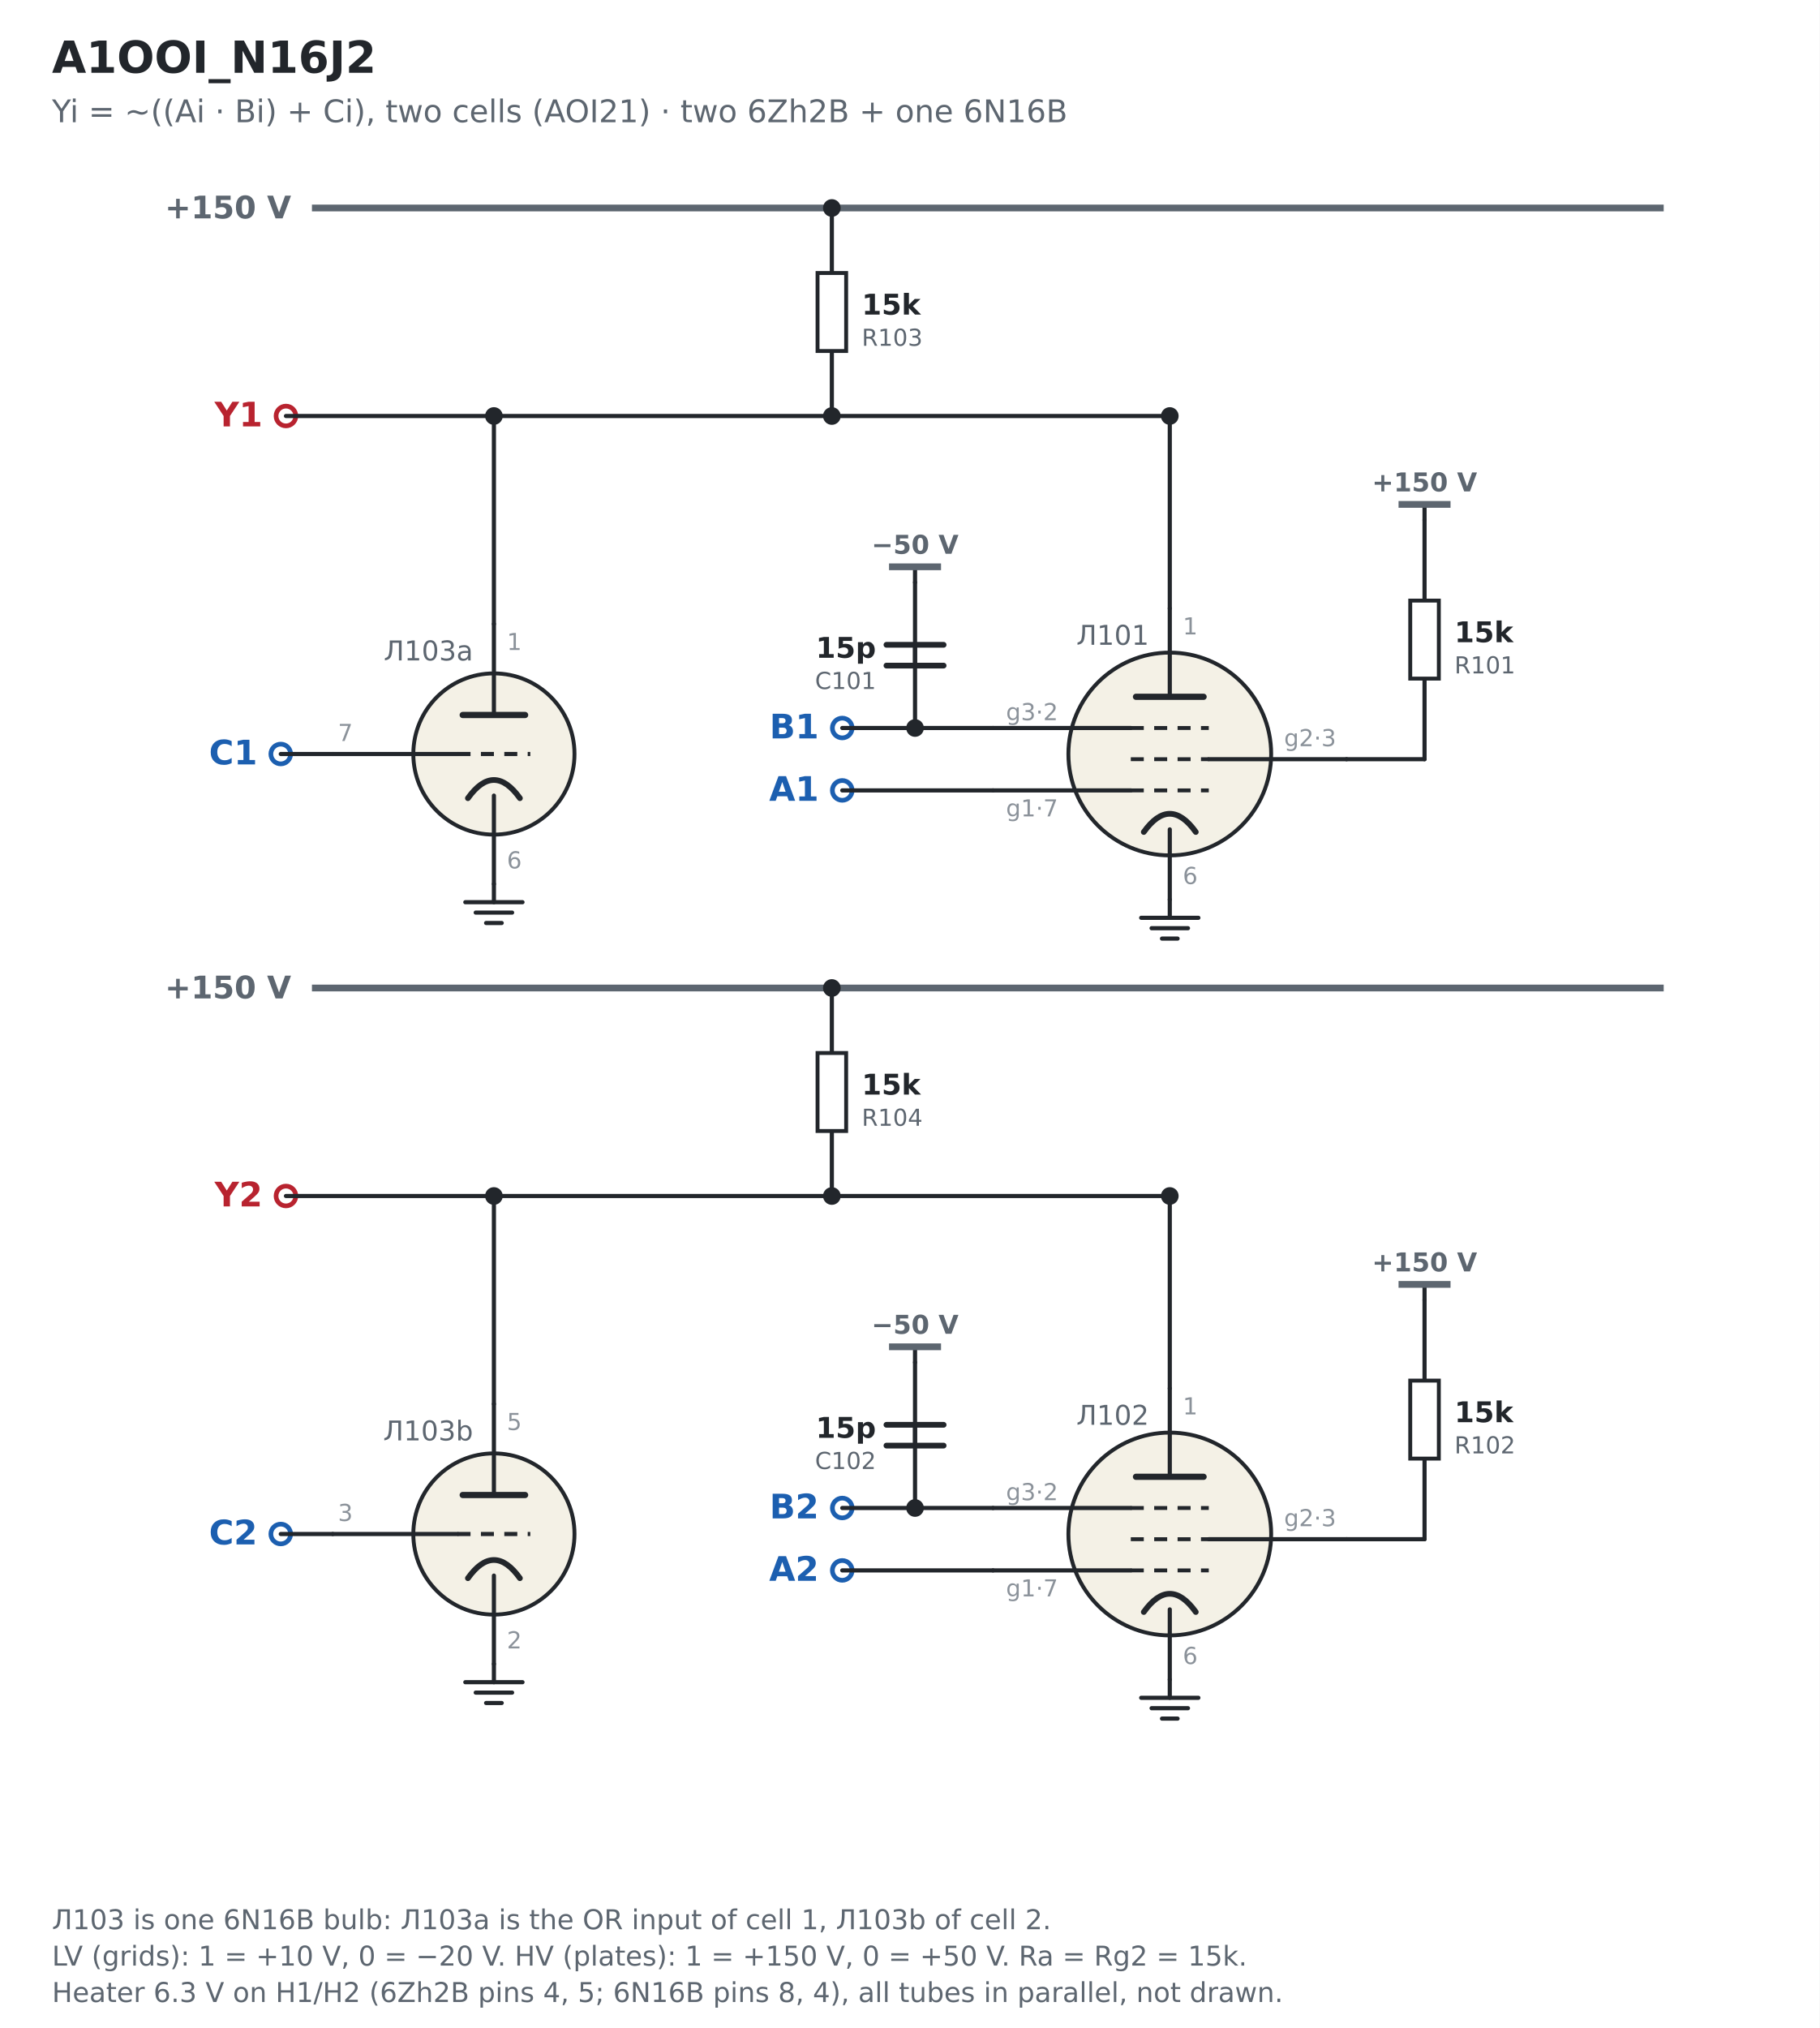
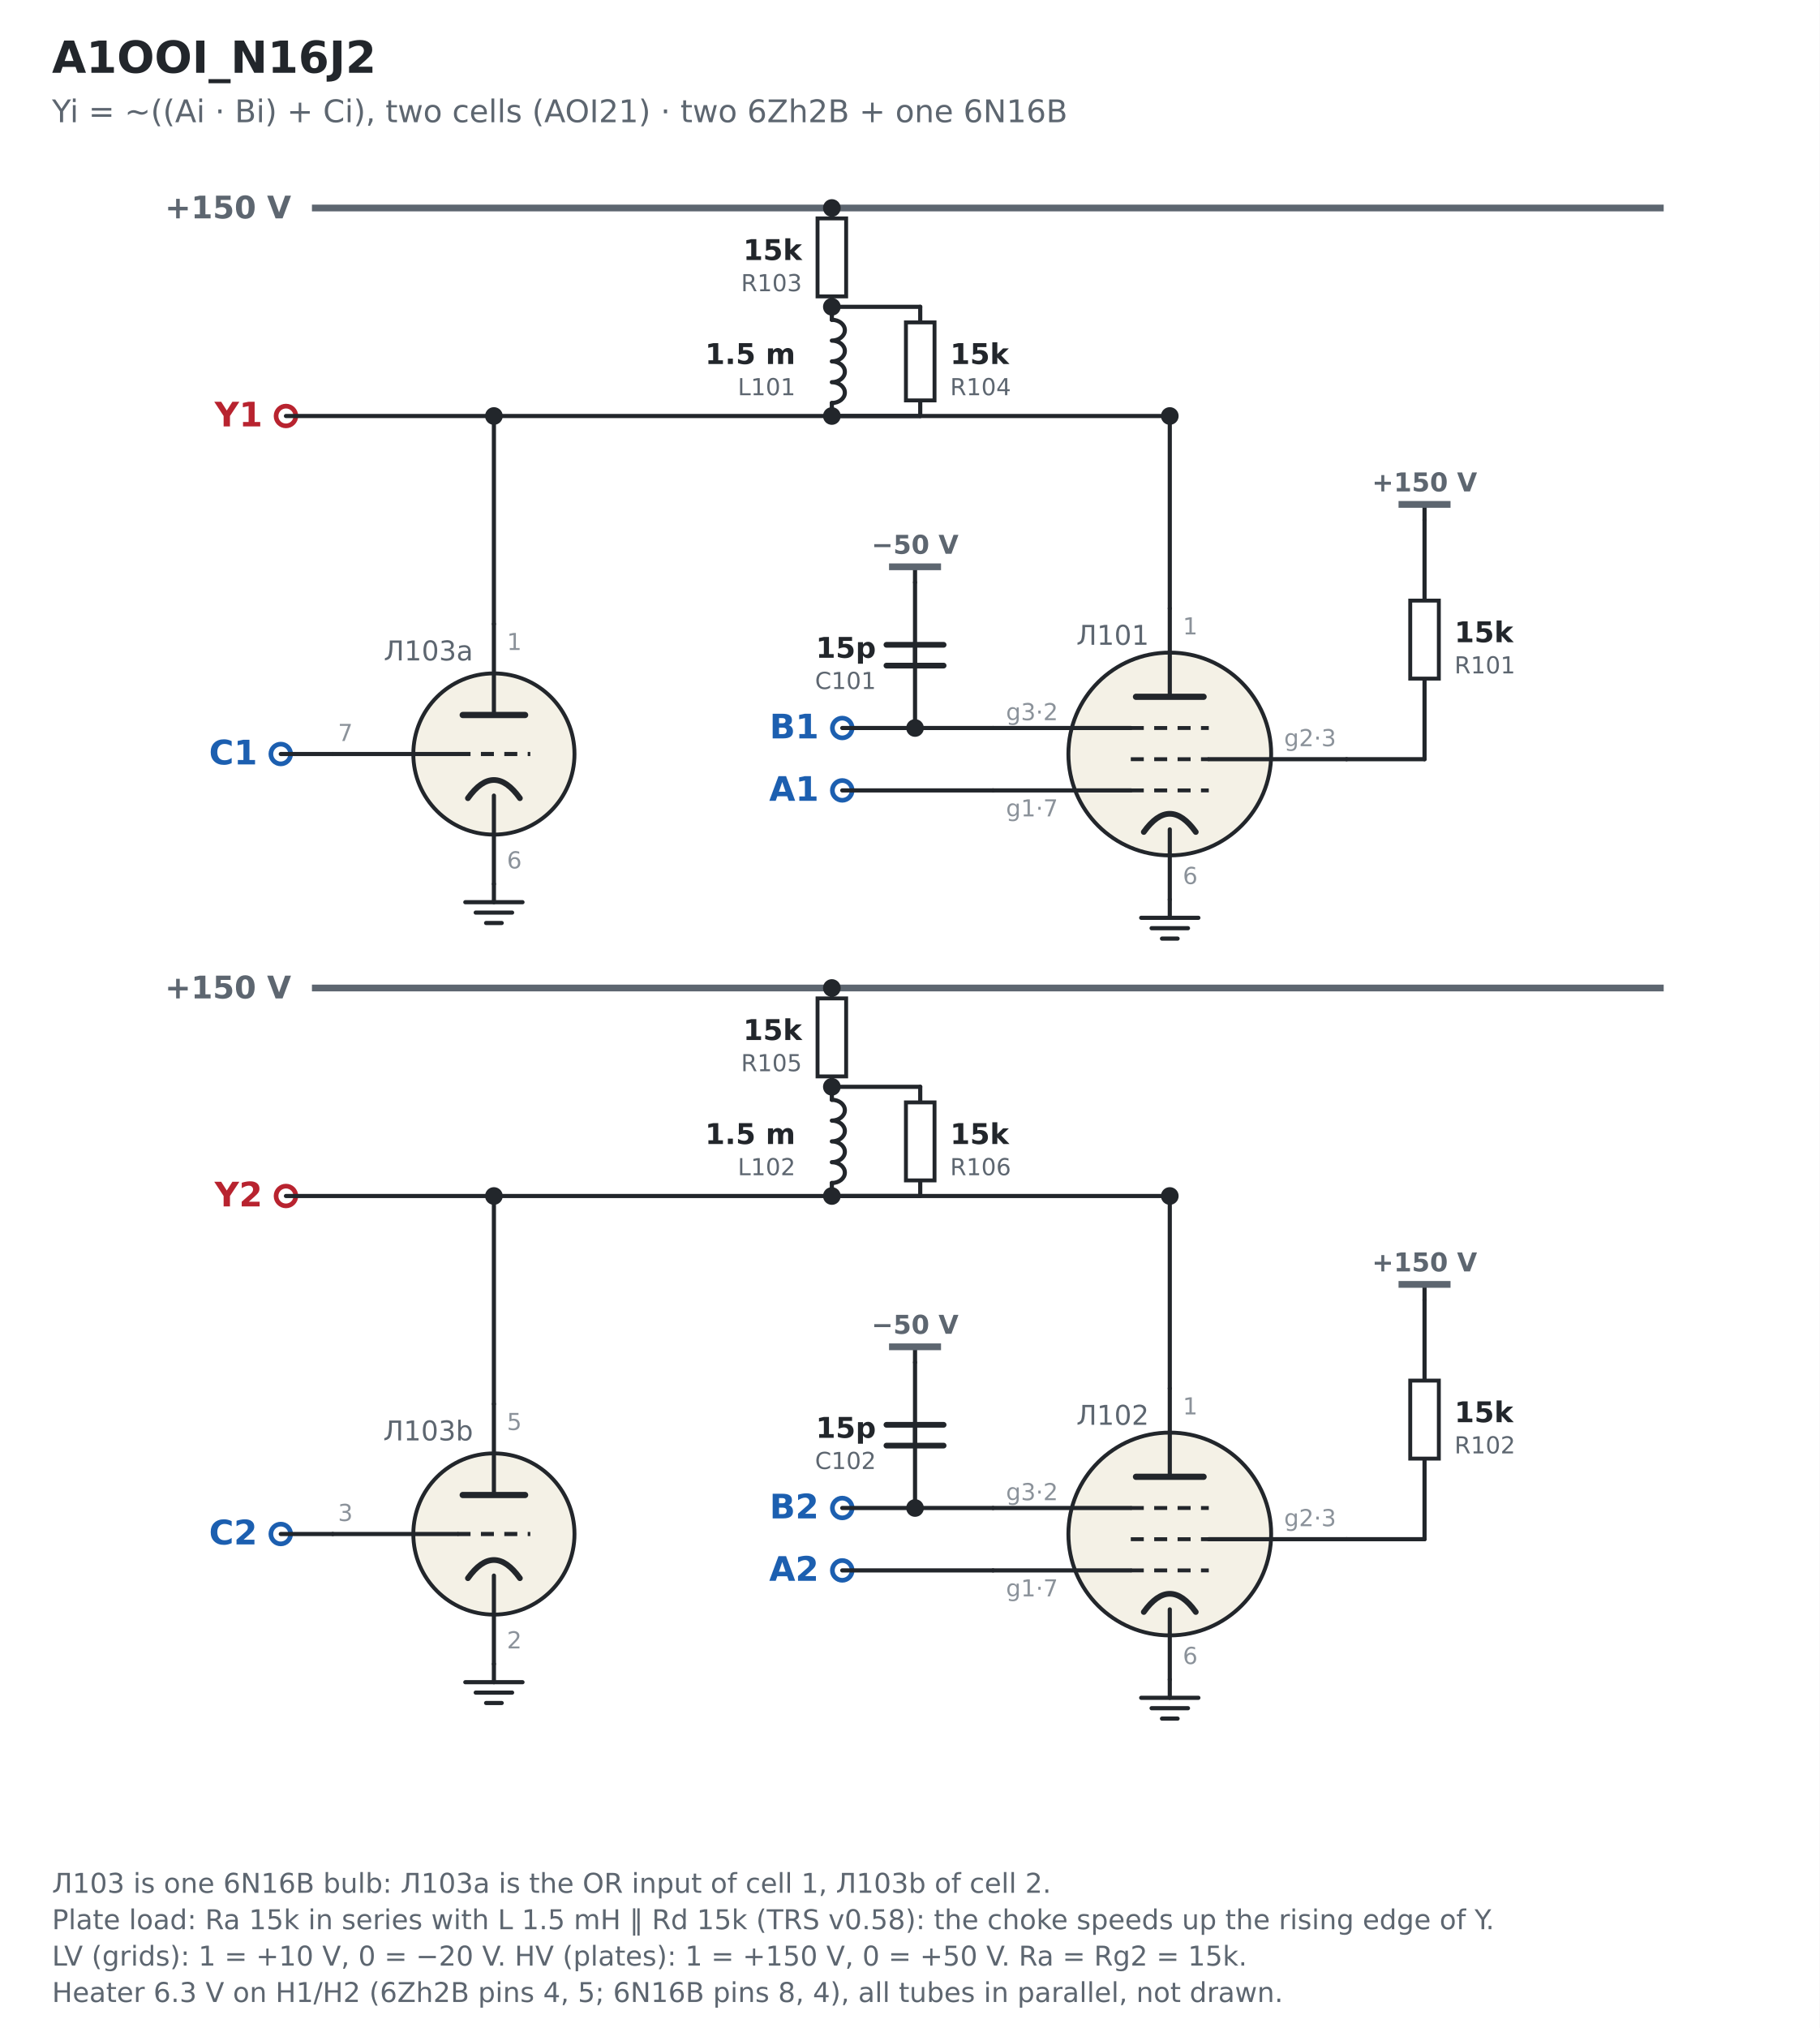
<svg xmlns="http://www.w3.org/2000/svg" viewBox="0 0 700 780" width="700" height="780" font-family="DejaVu Sans, Arial, sans-serif" role="img" aria-label="A1OOI_N16J2">
  <rect width="700" height="780" fill="#ffffff" />
  <text x="20" y="28" font-size="17" font-weight="bold" fill="#22262b">A1OOI_N16J2</text>
  <text x="20" y="47" font-size="12" fill="#5d6670">Yi = ~((Ai · Bi) + Ci), two cells (AOI21)  ·  two 6Zh2B + one 6N16B</text>
  <line x1="120" y1="80" x2="640" y2="80" stroke="#5d6670" stroke-width="2.6" stroke-linecap="butt" />
  <text x="112" y="84" font-size="12" fill="#5d6670" text-anchor="end" font-weight="bold" font-style="normal">+150 V</text>
  <circle cx="190" cy="290" r="31" fill="#f4f1e6" stroke="#22262b" stroke-width="1.5" />
  <line x1="178" y1="275" x2="202" y2="275" stroke="#22262b" stroke-width="2.4" stroke-linecap="round" />
  <line x1="190" y1="275" x2="190" y2="240" stroke="#22262b" stroke-width="1.6" stroke-linecap="round" />
  <line x1="176" y1="290" x2="204" y2="290" stroke="#22262b" stroke-width="1.6" stroke-linecap="butt" stroke-dasharray="5 4" />
  <line x1="176" y1="290" x2="128" y2="290" stroke="#22262b" stroke-width="1.6" stroke-linecap="round" />
  <path d="M180,307 Q190,293 200,307" stroke="#22262b" stroke-width="2.2" fill="none" stroke-linejoin="round" stroke-linecap="round" />
  <line x1="190" y1="306" x2="190" y2="340" stroke="#22262b" stroke-width="1.6" stroke-linecap="round" />
  <text x="195" y="250" font-size="9" fill="#8b929a" text-anchor="start" font-weight="normal" font-style="normal">1</text>
  <text x="130" y="285" font-size="9" fill="#8b929a" text-anchor="start" font-weight="normal" font-style="normal">7</text>
  <text x="195" y="334" font-size="9" fill="#8b929a" text-anchor="start" font-weight="normal" font-style="normal">6</text>
  <text x="182" y="254" font-size="10.5" fill="#5d6670" text-anchor="end" font-weight="normal" font-style="normal">Л103a</text>
  <circle cx="108" cy="290" r="3.8" fill="#fff" stroke="#1c5fb0" stroke-width="1.8" />
  <text x="99" y="294" font-size="13" fill="#1c5fb0" text-anchor="end" font-weight="bold" font-style="normal">C1</text>
  <line x1="190" y1="340" x2="190" y2="347" stroke="#22262b" stroke-width="1.6" stroke-linecap="round" />
  <line x1="179" y1="347" x2="201" y2="347" stroke="#22262b" stroke-width="1.6" stroke-linecap="round" />
  <line x1="183" y1="351" x2="197" y2="351" stroke="#22262b" stroke-width="1.6" stroke-linecap="round" />
  <line x1="187" y1="355" x2="193" y2="355" stroke="#22262b" stroke-width="1.6" stroke-linecap="round" />
  <circle cx="450" cy="290" r="39" fill="#f4f1e6" stroke="#22262b" stroke-width="1.5" />
  <line x1="437" y1="268" x2="463" y2="268" stroke="#22262b" stroke-width="2.4" stroke-linecap="round" />
  <line x1="450" y1="268" x2="450" y2="234" stroke="#22262b" stroke-width="1.6" stroke-linecap="round" />
  <line x1="435" y1="280" x2="465" y2="280" stroke="#22262b" stroke-width="1.5" stroke-linecap="butt" stroke-dasharray="5 4" />
  <line x1="435" y1="292" x2="465" y2="292" stroke="#22262b" stroke-width="1.5" stroke-linecap="butt" stroke-dasharray="5 4" />
  <line x1="435" y1="304" x2="465" y2="304" stroke="#22262b" stroke-width="1.5" stroke-linecap="butt" stroke-dasharray="5 4" />
  <line x1="435" y1="280" x2="382" y2="280" stroke="#22262b" stroke-width="1.6" stroke-linecap="round" />
  <line x1="465" y1="292" x2="518" y2="292" stroke="#22262b" stroke-width="1.6" stroke-linecap="round" />
  <line x1="435" y1="304" x2="382" y2="304" stroke="#22262b" stroke-width="1.6" stroke-linecap="round" />
  <path d="M440,320 Q450,306 460,320" stroke="#22262b" stroke-width="2.2" fill="none" stroke-linejoin="round" stroke-linecap="round" />
  <line x1="450" y1="319" x2="450" y2="346" stroke="#22262b" stroke-width="1.6" stroke-linecap="round" />
  <text x="455" y="244" font-size="9" fill="#8b929a" text-anchor="start" font-weight="normal" font-style="normal">1</text>
  <text x="387" y="277" font-size="9" fill="#8b929a" text-anchor="start" font-weight="normal" font-style="normal">g3·2</text>
  <text x="387" y="314" font-size="9" fill="#8b929a" text-anchor="start" font-weight="normal" font-style="normal">g1·7</text>
  <text x="514" y="287" font-size="9" fill="#8b929a" text-anchor="end" font-weight="normal" font-style="normal">g2·3</text>
  <text x="455" y="340" font-size="9" fill="#8b929a" text-anchor="start" font-weight="normal" font-style="normal">6</text>
  <text x="442" y="248" font-size="10.5" fill="#5d6670" text-anchor="end" font-weight="normal" font-style="normal">Л101</text>
  <circle cx="324" cy="304" r="3.8" fill="#fff" stroke="#1c5fb0" stroke-width="1.8" />
  <text x="315" y="308" font-size="13" fill="#1c5fb0" text-anchor="end" font-weight="bold" font-style="normal">A1</text>
  <circle cx="324" cy="280" r="3.8" fill="#fff" stroke="#1c5fb0" stroke-width="1.8" />
  <text x="315" y="284" font-size="13" fill="#1c5fb0" text-anchor="end" font-weight="bold" font-style="normal">B1</text>
  <line x1="352" y1="280" x2="352" y2="248" stroke="#22262b" stroke-width="1.6" stroke-linecap="round" />
  <line x1="352" y1="256" x2="352" y2="224" stroke="#22262b" stroke-width="1.6" stroke-linecap="round" />
  <line x1="341" y1="248" x2="363" y2="248" stroke="#22262b" stroke-width="2.2" stroke-linecap="round" />
  <line x1="341" y1="256" x2="363" y2="256" stroke="#22262b" stroke-width="2.2" stroke-linecap="round" />
  <text x="337" y="253" font-size="11" fill="#22262b" text-anchor="end" font-weight="bold" font-style="normal">15p</text>
  <text x="337" y="265" font-size="9" fill="#5d6670" text-anchor="end" font-weight="normal" font-style="normal">C101</text>
  <line x1="352" y1="224" x2="352" y2="218" stroke="#22262b" stroke-width="1.6" stroke-linecap="round" />
  <line x1="342" y1="218" x2="362" y2="218" stroke="#5d6670" stroke-width="2.6" stroke-linecap="butt" />
  <text x="352" y="213" font-size="10" fill="#5d6670" text-anchor="middle" font-weight="bold" font-style="normal">−50 V</text>
  <line x1="548" y1="200" x2="548" y2="231" stroke="#22262b" stroke-width="1.6" stroke-linecap="round" />
  <line x1="548" y1="261" x2="548" y2="292" stroke="#22262b" stroke-width="1.6" stroke-linecap="round" />
  <rect x="542.5" y="231" width="11" height="30" fill="#fff" stroke="#22262b" stroke-width="1.5" />
  <text x="559.5" y="247" font-size="11" fill="#22262b" text-anchor="start" font-weight="bold" font-style="normal">15k</text>
  <text x="559.5" y="259" font-size="9" fill="#5d6670" text-anchor="start" font-weight="normal" font-style="normal">R101</text>
  <line x1="548" y1="200" x2="548" y2="194" stroke="#22262b" stroke-width="1.6" stroke-linecap="round" />
  <line x1="538" y1="194" x2="558" y2="194" stroke="#5d6670" stroke-width="2.6" stroke-linecap="butt" />
  <text x="548" y="189" font-size="10" fill="#5d6670" text-anchor="middle" font-weight="bold" font-style="normal">+150 V</text>
  <line x1="450" y1="346" x2="450" y2="353" stroke="#22262b" stroke-width="1.6" stroke-linecap="round" />
  <line x1="439" y1="353" x2="461" y2="353" stroke="#22262b" stroke-width="1.6" stroke-linecap="round" />
  <line x1="443" y1="357" x2="457" y2="357" stroke="#22262b" stroke-width="1.6" stroke-linecap="round" />
  <line x1="447" y1="361" x2="453" y2="361" stroke="#22262b" stroke-width="1.6" stroke-linecap="round" />
-   <line x1="320" y1="80" x2="320" y2="105" stroke="#22262b" stroke-width="1.6" stroke-linecap="round" />
-   <line x1="320" y1="135" x2="320" y2="160" stroke="#22262b" stroke-width="1.6" stroke-linecap="round" />
-   <rect x="314.5" y="105" width="11" height="30" fill="#fff" stroke="#22262b" stroke-width="1.5" />
-   <text x="331.5" y="121" font-size="11" fill="#22262b" text-anchor="start" font-weight="bold" font-style="normal">15k</text>
-   <text x="331.5" y="133" font-size="9" fill="#5d6670" text-anchor="start" font-weight="normal" font-style="normal">R103</text>
+   <line x1="320" y1="80" x2="320" y2="84" stroke="#22262b" stroke-width="1.6" stroke-linecap="round" />
+   <line x1="320" y1="114" x2="320" y2="118" stroke="#22262b" stroke-width="1.6" stroke-linecap="round" />
+   <rect x="314.5" y="84" width="11" height="30" fill="#fff" stroke="#22262b" stroke-width="1.5" />
+   <text x="308.5" y="100" font-size="11" fill="#22262b" text-anchor="end" font-weight="bold" font-style="normal">15k</text>
+   <text x="308.5" y="112" font-size="9" fill="#5d6670" text-anchor="end" font-weight="normal" font-style="normal">R103</text>
+   <line x1="320" y1="118" x2="320" y2="123" stroke="#22262b" stroke-width="1.6" stroke-linecap="round" />
+   <line x1="320" y1="155" x2="320" y2="160" stroke="#22262b" stroke-width="1.6" stroke-linecap="round" />
+   <path d="M320,123 a5,4 0 0 1 0,8 a5,4 0 0 1 0,8 a5,4 0 0 1 0,8 a5,4 0 0 1 0,8" stroke="#22262b" stroke-width="1.6" fill="none" stroke-linejoin="round" stroke-linecap="round" />
+   <text x="306" y="140" font-size="11" fill="#22262b" text-anchor="end" font-weight="bold" font-style="normal">1.5 m</text>
+   <text x="306" y="152" font-size="9" fill="#5d6670" text-anchor="end" font-weight="normal" font-style="normal">L101</text>
+   <line x1="354" y1="118" x2="354" y2="124" stroke="#22262b" stroke-width="1.6" stroke-linecap="round" />
+   <line x1="354" y1="154" x2="354" y2="160" stroke="#22262b" stroke-width="1.6" stroke-linecap="round" />
+   <rect x="348.5" y="124" width="11" height="30" fill="#fff" stroke="#22262b" stroke-width="1.5" />
+   <text x="365.5" y="140" font-size="11" fill="#22262b" text-anchor="start" font-weight="bold" font-style="normal">15k</text>
+   <text x="365.5" y="152" font-size="9" fill="#5d6670" text-anchor="start" font-weight="normal" font-style="normal">R104</text>
  <circle cx="110" cy="160" r="3.8" fill="#fff" stroke="#b8232f" stroke-width="1.8" />
  <text x="101" y="164" font-size="13" fill="#b8232f" text-anchor="end" font-weight="bold" font-style="normal">Y1</text>
  <line x1="120" y1="380" x2="640" y2="380" stroke="#5d6670" stroke-width="2.6" stroke-linecap="butt" />
  <text x="112" y="384" font-size="12" fill="#5d6670" text-anchor="end" font-weight="bold" font-style="normal">+150 V</text>
  <circle cx="190" cy="590" r="31" fill="#f4f1e6" stroke="#22262b" stroke-width="1.5" />
  <line x1="178" y1="575" x2="202" y2="575" stroke="#22262b" stroke-width="2.4" stroke-linecap="round" />
  <line x1="190" y1="575" x2="190" y2="540" stroke="#22262b" stroke-width="1.6" stroke-linecap="round" />
  <line x1="176" y1="590" x2="204" y2="590" stroke="#22262b" stroke-width="1.6" stroke-linecap="butt" stroke-dasharray="5 4" />
  <line x1="176" y1="590" x2="128" y2="590" stroke="#22262b" stroke-width="1.6" stroke-linecap="round" />
  <path d="M180,607 Q190,593 200,607" stroke="#22262b" stroke-width="2.2" fill="none" stroke-linejoin="round" stroke-linecap="round" />
  <line x1="190" y1="606" x2="190" y2="640" stroke="#22262b" stroke-width="1.6" stroke-linecap="round" />
  <text x="195" y="550" font-size="9" fill="#8b929a" text-anchor="start" font-weight="normal" font-style="normal">5</text>
  <text x="130" y="585" font-size="9" fill="#8b929a" text-anchor="start" font-weight="normal" font-style="normal">3</text>
  <text x="195" y="634" font-size="9" fill="#8b929a" text-anchor="start" font-weight="normal" font-style="normal">2</text>
  <text x="182" y="554" font-size="10.5" fill="#5d6670" text-anchor="end" font-weight="normal" font-style="normal">Л103b</text>
  <circle cx="108" cy="590" r="3.8" fill="#fff" stroke="#1c5fb0" stroke-width="1.8" />
  <text x="99" y="594" font-size="13" fill="#1c5fb0" text-anchor="end" font-weight="bold" font-style="normal">C2</text>
  <line x1="190" y1="640" x2="190" y2="647" stroke="#22262b" stroke-width="1.6" stroke-linecap="round" />
  <line x1="179" y1="647" x2="201" y2="647" stroke="#22262b" stroke-width="1.6" stroke-linecap="round" />
  <line x1="183" y1="651" x2="197" y2="651" stroke="#22262b" stroke-width="1.6" stroke-linecap="round" />
  <line x1="187" y1="655" x2="193" y2="655" stroke="#22262b" stroke-width="1.6" stroke-linecap="round" />
  <circle cx="450" cy="590" r="39" fill="#f4f1e6" stroke="#22262b" stroke-width="1.5" />
  <line x1="437" y1="568" x2="463" y2="568" stroke="#22262b" stroke-width="2.4" stroke-linecap="round" />
  <line x1="450" y1="568" x2="450" y2="534" stroke="#22262b" stroke-width="1.6" stroke-linecap="round" />
  <line x1="435" y1="580" x2="465" y2="580" stroke="#22262b" stroke-width="1.5" stroke-linecap="butt" stroke-dasharray="5 4" />
  <line x1="435" y1="592" x2="465" y2="592" stroke="#22262b" stroke-width="1.5" stroke-linecap="butt" stroke-dasharray="5 4" />
  <line x1="435" y1="604" x2="465" y2="604" stroke="#22262b" stroke-width="1.5" stroke-linecap="butt" stroke-dasharray="5 4" />
  <line x1="435" y1="580" x2="382" y2="580" stroke="#22262b" stroke-width="1.6" stroke-linecap="round" />
  <line x1="465" y1="592" x2="518" y2="592" stroke="#22262b" stroke-width="1.6" stroke-linecap="round" />
  <line x1="435" y1="604" x2="382" y2="604" stroke="#22262b" stroke-width="1.6" stroke-linecap="round" />
  <path d="M440,620 Q450,606 460,620" stroke="#22262b" stroke-width="2.2" fill="none" stroke-linejoin="round" stroke-linecap="round" />
  <line x1="450" y1="619" x2="450" y2="646" stroke="#22262b" stroke-width="1.6" stroke-linecap="round" />
  <text x="455" y="544" font-size="9" fill="#8b929a" text-anchor="start" font-weight="normal" font-style="normal">1</text>
  <text x="387" y="577" font-size="9" fill="#8b929a" text-anchor="start" font-weight="normal" font-style="normal">g3·2</text>
  <text x="387" y="614" font-size="9" fill="#8b929a" text-anchor="start" font-weight="normal" font-style="normal">g1·7</text>
  <text x="514" y="587" font-size="9" fill="#8b929a" text-anchor="end" font-weight="normal" font-style="normal">g2·3</text>
  <text x="455" y="640" font-size="9" fill="#8b929a" text-anchor="start" font-weight="normal" font-style="normal">6</text>
  <text x="442" y="548" font-size="10.5" fill="#5d6670" text-anchor="end" font-weight="normal" font-style="normal">Л102</text>
  <circle cx="324" cy="604" r="3.8" fill="#fff" stroke="#1c5fb0" stroke-width="1.8" />
  <text x="315" y="608" font-size="13" fill="#1c5fb0" text-anchor="end" font-weight="bold" font-style="normal">A2</text>
  <circle cx="324" cy="580" r="3.8" fill="#fff" stroke="#1c5fb0" stroke-width="1.8" />
  <text x="315" y="584" font-size="13" fill="#1c5fb0" text-anchor="end" font-weight="bold" font-style="normal">B2</text>
  <line x1="352" y1="580" x2="352" y2="548" stroke="#22262b" stroke-width="1.6" stroke-linecap="round" />
  <line x1="352" y1="556" x2="352" y2="524" stroke="#22262b" stroke-width="1.6" stroke-linecap="round" />
  <line x1="341" y1="548" x2="363" y2="548" stroke="#22262b" stroke-width="2.2" stroke-linecap="round" />
  <line x1="341" y1="556" x2="363" y2="556" stroke="#22262b" stroke-width="2.2" stroke-linecap="round" />
  <text x="337" y="553" font-size="11" fill="#22262b" text-anchor="end" font-weight="bold" font-style="normal">15p</text>
  <text x="337" y="565" font-size="9" fill="#5d6670" text-anchor="end" font-weight="normal" font-style="normal">C102</text>
  <line x1="352" y1="524" x2="352" y2="518" stroke="#22262b" stroke-width="1.6" stroke-linecap="round" />
  <line x1="342" y1="518" x2="362" y2="518" stroke="#5d6670" stroke-width="2.6" stroke-linecap="butt" />
  <text x="352" y="513" font-size="10" fill="#5d6670" text-anchor="middle" font-weight="bold" font-style="normal">−50 V</text>
  <line x1="548" y1="500" x2="548" y2="531" stroke="#22262b" stroke-width="1.6" stroke-linecap="round" />
  <line x1="548" y1="561" x2="548" y2="592" stroke="#22262b" stroke-width="1.6" stroke-linecap="round" />
  <rect x="542.5" y="531" width="11" height="30" fill="#fff" stroke="#22262b" stroke-width="1.5" />
  <text x="559.5" y="547" font-size="11" fill="#22262b" text-anchor="start" font-weight="bold" font-style="normal">15k</text>
  <text x="559.5" y="559" font-size="9" fill="#5d6670" text-anchor="start" font-weight="normal" font-style="normal">R102</text>
  <line x1="548" y1="500" x2="548" y2="494" stroke="#22262b" stroke-width="1.6" stroke-linecap="round" />
  <line x1="538" y1="494" x2="558" y2="494" stroke="#5d6670" stroke-width="2.6" stroke-linecap="butt" />
  <text x="548" y="489" font-size="10" fill="#5d6670" text-anchor="middle" font-weight="bold" font-style="normal">+150 V</text>
  <line x1="450" y1="646" x2="450" y2="653" stroke="#22262b" stroke-width="1.6" stroke-linecap="round" />
  <line x1="439" y1="653" x2="461" y2="653" stroke="#22262b" stroke-width="1.6" stroke-linecap="round" />
  <line x1="443" y1="657" x2="457" y2="657" stroke="#22262b" stroke-width="1.6" stroke-linecap="round" />
  <line x1="447" y1="661" x2="453" y2="661" stroke="#22262b" stroke-width="1.6" stroke-linecap="round" />
-   <line x1="320" y1="380" x2="320" y2="405" stroke="#22262b" stroke-width="1.6" stroke-linecap="round" />
-   <line x1="320" y1="435" x2="320" y2="460" stroke="#22262b" stroke-width="1.6" stroke-linecap="round" />
-   <rect x="314.5" y="405" width="11" height="30" fill="#fff" stroke="#22262b" stroke-width="1.5" />
-   <text x="331.5" y="421" font-size="11" fill="#22262b" text-anchor="start" font-weight="bold" font-style="normal">15k</text>
-   <text x="331.5" y="433" font-size="9" fill="#5d6670" text-anchor="start" font-weight="normal" font-style="normal">R104</text>
+   <line x1="320" y1="380" x2="320" y2="384" stroke="#22262b" stroke-width="1.6" stroke-linecap="round" />
+   <line x1="320" y1="414" x2="320" y2="418" stroke="#22262b" stroke-width="1.6" stroke-linecap="round" />
+   <rect x="314.5" y="384" width="11" height="30" fill="#fff" stroke="#22262b" stroke-width="1.5" />
+   <text x="308.5" y="400" font-size="11" fill="#22262b" text-anchor="end" font-weight="bold" font-style="normal">15k</text>
+   <text x="308.5" y="412" font-size="9" fill="#5d6670" text-anchor="end" font-weight="normal" font-style="normal">R105</text>
+   <line x1="320" y1="418" x2="320" y2="423" stroke="#22262b" stroke-width="1.6" stroke-linecap="round" />
+   <line x1="320" y1="455" x2="320" y2="460" stroke="#22262b" stroke-width="1.6" stroke-linecap="round" />
+   <path d="M320,423 a5,4 0 0 1 0,8 a5,4 0 0 1 0,8 a5,4 0 0 1 0,8 a5,4 0 0 1 0,8" stroke="#22262b" stroke-width="1.6" fill="none" stroke-linejoin="round" stroke-linecap="round" />
+   <text x="306" y="440" font-size="11" fill="#22262b" text-anchor="end" font-weight="bold" font-style="normal">1.5 m</text>
+   <text x="306" y="452" font-size="9" fill="#5d6670" text-anchor="end" font-weight="normal" font-style="normal">L102</text>
+   <line x1="354" y1="418" x2="354" y2="424" stroke="#22262b" stroke-width="1.6" stroke-linecap="round" />
+   <line x1="354" y1="454" x2="354" y2="460" stroke="#22262b" stroke-width="1.6" stroke-linecap="round" />
+   <rect x="348.5" y="424" width="11" height="30" fill="#fff" stroke="#22262b" stroke-width="1.5" />
+   <text x="365.5" y="440" font-size="11" fill="#22262b" text-anchor="start" font-weight="bold" font-style="normal">15k</text>
+   <text x="365.5" y="452" font-size="9" fill="#5d6670" text-anchor="start" font-weight="normal" font-style="normal">R106</text>
  <circle cx="110" cy="460" r="3.8" fill="#fff" stroke="#b8232f" stroke-width="1.8" />
  <text x="101" y="464" font-size="13" fill="#b8232f" text-anchor="end" font-weight="bold" font-style="normal">Y2</text>
  <path d="M108,290 L128,290" fill="none" stroke="#22262b" stroke-width="1.6" stroke-linejoin="round" stroke-linecap="round" />
  <path d="M324,304 L382,304" fill="none" stroke="#22262b" stroke-width="1.6" stroke-linejoin="round" stroke-linecap="round" />
  <path d="M324,280 L382,280" fill="none" stroke="#22262b" stroke-width="1.6" stroke-linejoin="round" stroke-linecap="round" />
  <path d="M518,292 L548,292" fill="none" stroke="#22262b" stroke-width="1.6" stroke-linejoin="round" stroke-linecap="round" />
  <path d="M190,240 L190,160 L450,160 L450,234" fill="none" stroke="#22262b" stroke-width="1.6" stroke-linejoin="round" stroke-linecap="round" />
+   <path d="M320,118 L354,118" fill="none" stroke="#22262b" stroke-width="1.6" stroke-linejoin="round" stroke-linecap="round" />
+   <path d="M354,160 L320,160" fill="none" stroke="#22262b" stroke-width="1.6" stroke-linejoin="round" stroke-linecap="round" />
  <path d="M190,160 L110,160" fill="none" stroke="#22262b" stroke-width="1.6" stroke-linejoin="round" stroke-linecap="round" />
  <path d="M108,590 L128,590" fill="none" stroke="#22262b" stroke-width="1.6" stroke-linejoin="round" stroke-linecap="round" />
  <path d="M324,604 L382,604" fill="none" stroke="#22262b" stroke-width="1.6" stroke-linejoin="round" stroke-linecap="round" />
  <path d="M324,580 L382,580" fill="none" stroke="#22262b" stroke-width="1.6" stroke-linejoin="round" stroke-linecap="round" />
  <path d="M518,592 L548,592" fill="none" stroke="#22262b" stroke-width="1.6" stroke-linejoin="round" stroke-linecap="round" />
  <path d="M190,540 L190,460 L450,460 L450,534" fill="none" stroke="#22262b" stroke-width="1.6" stroke-linejoin="round" stroke-linecap="round" />
+   <path d="M320,418 L354,418" fill="none" stroke="#22262b" stroke-width="1.6" stroke-linejoin="round" stroke-linecap="round" />
+   <path d="M354,460 L320,460" fill="none" stroke="#22262b" stroke-width="1.6" stroke-linejoin="round" stroke-linecap="round" />
  <path d="M190,460 L110,460" fill="none" stroke="#22262b" stroke-width="1.6" stroke-linejoin="round" stroke-linecap="round" />
  <circle cx="352" cy="280" r="3.4" fill="#22262b" />
  <circle cx="190" cy="160" r="3.4" fill="#22262b" />
  <circle cx="450" cy="160" r="3.4" fill="#22262b" />
+   <circle cx="320" cy="118" r="3.4" fill="#22262b" />
+   <circle cx="320" cy="160" r="3.4" fill="#22262b" />
  <circle cx="320" cy="80" r="3.4" fill="#22262b" />
-   <circle cx="320" cy="160" r="3.4" fill="#22262b" />
  <circle cx="352" cy="580" r="3.4" fill="#22262b" />
  <circle cx="190" cy="460" r="3.4" fill="#22262b" />
  <circle cx="450" cy="460" r="3.4" fill="#22262b" />
+   <circle cx="320" cy="418" r="3.4" fill="#22262b" />
+   <circle cx="320" cy="460" r="3.4" fill="#22262b" />
  <circle cx="320" cy="380" r="3.4" fill="#22262b" />
-   <circle cx="320" cy="460" r="3.4" fill="#22262b" />
-   <text x="20" y="742" font-size="10.5" fill="#5d6670">Л103 is one 6N16B bulb: Л103a is the OR input of cell 1, Л103b of cell 2.</text>
+   <text x="20" y="728" font-size="10.5" fill="#5d6670">Л103 is one 6N16B bulb: Л103a is the OR input of cell 1, Л103b of cell 2.</text>
+   <text x="20" y="742" font-size="10.5" fill="#5d6670">Plate load: Ra 15k in series with L 1.5 mH ‖ Rd 15k (TRS v0.58): the choke speeds up the rising edge of Y.</text>
  <text x="20" y="756" font-size="10.5" fill="#5d6670">LV (grids): 1 = +10 V, 0 = −20 V.   HV (plates): 1 = +150 V, 0 = +50 V.   Ra = Rg2 = 15k.</text>
  <text x="20" y="770" font-size="10.5" fill="#5d6670">Heater 6.3 V on H1/H2 (6Zh2B pins 4, 5; 6N16B pins 8, 4), all tubes in parallel, not drawn.</text>
</svg>
